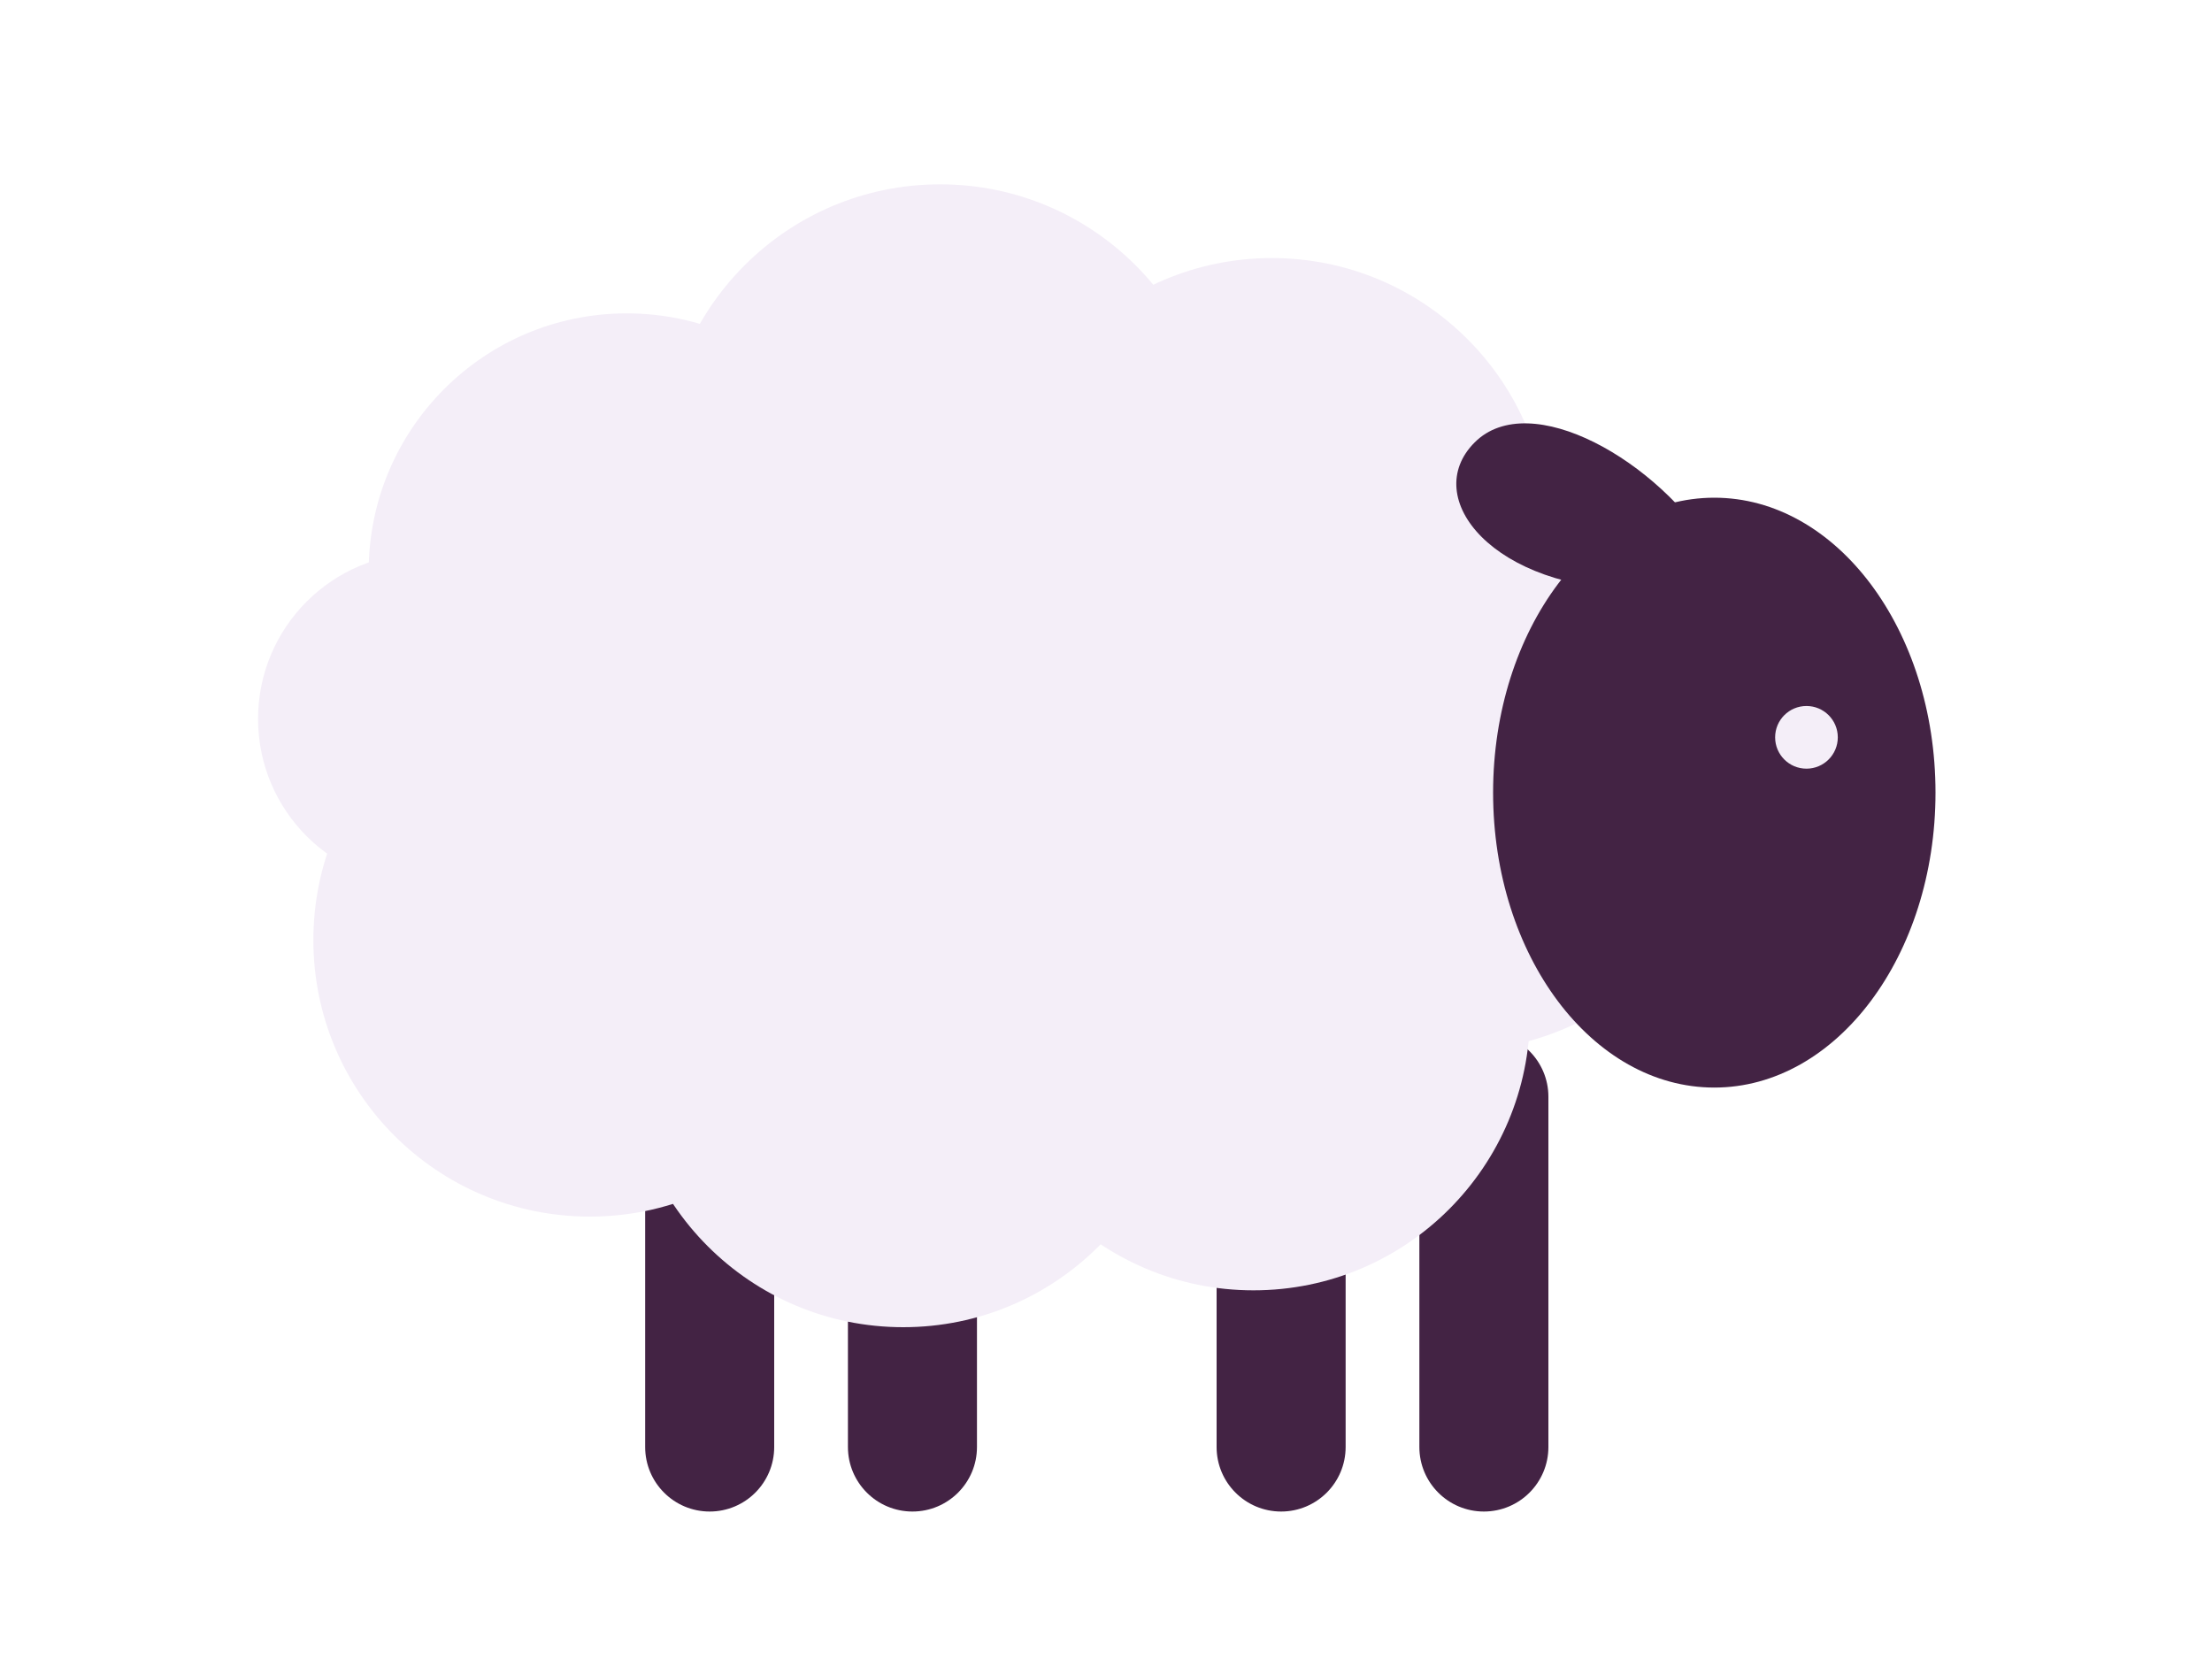
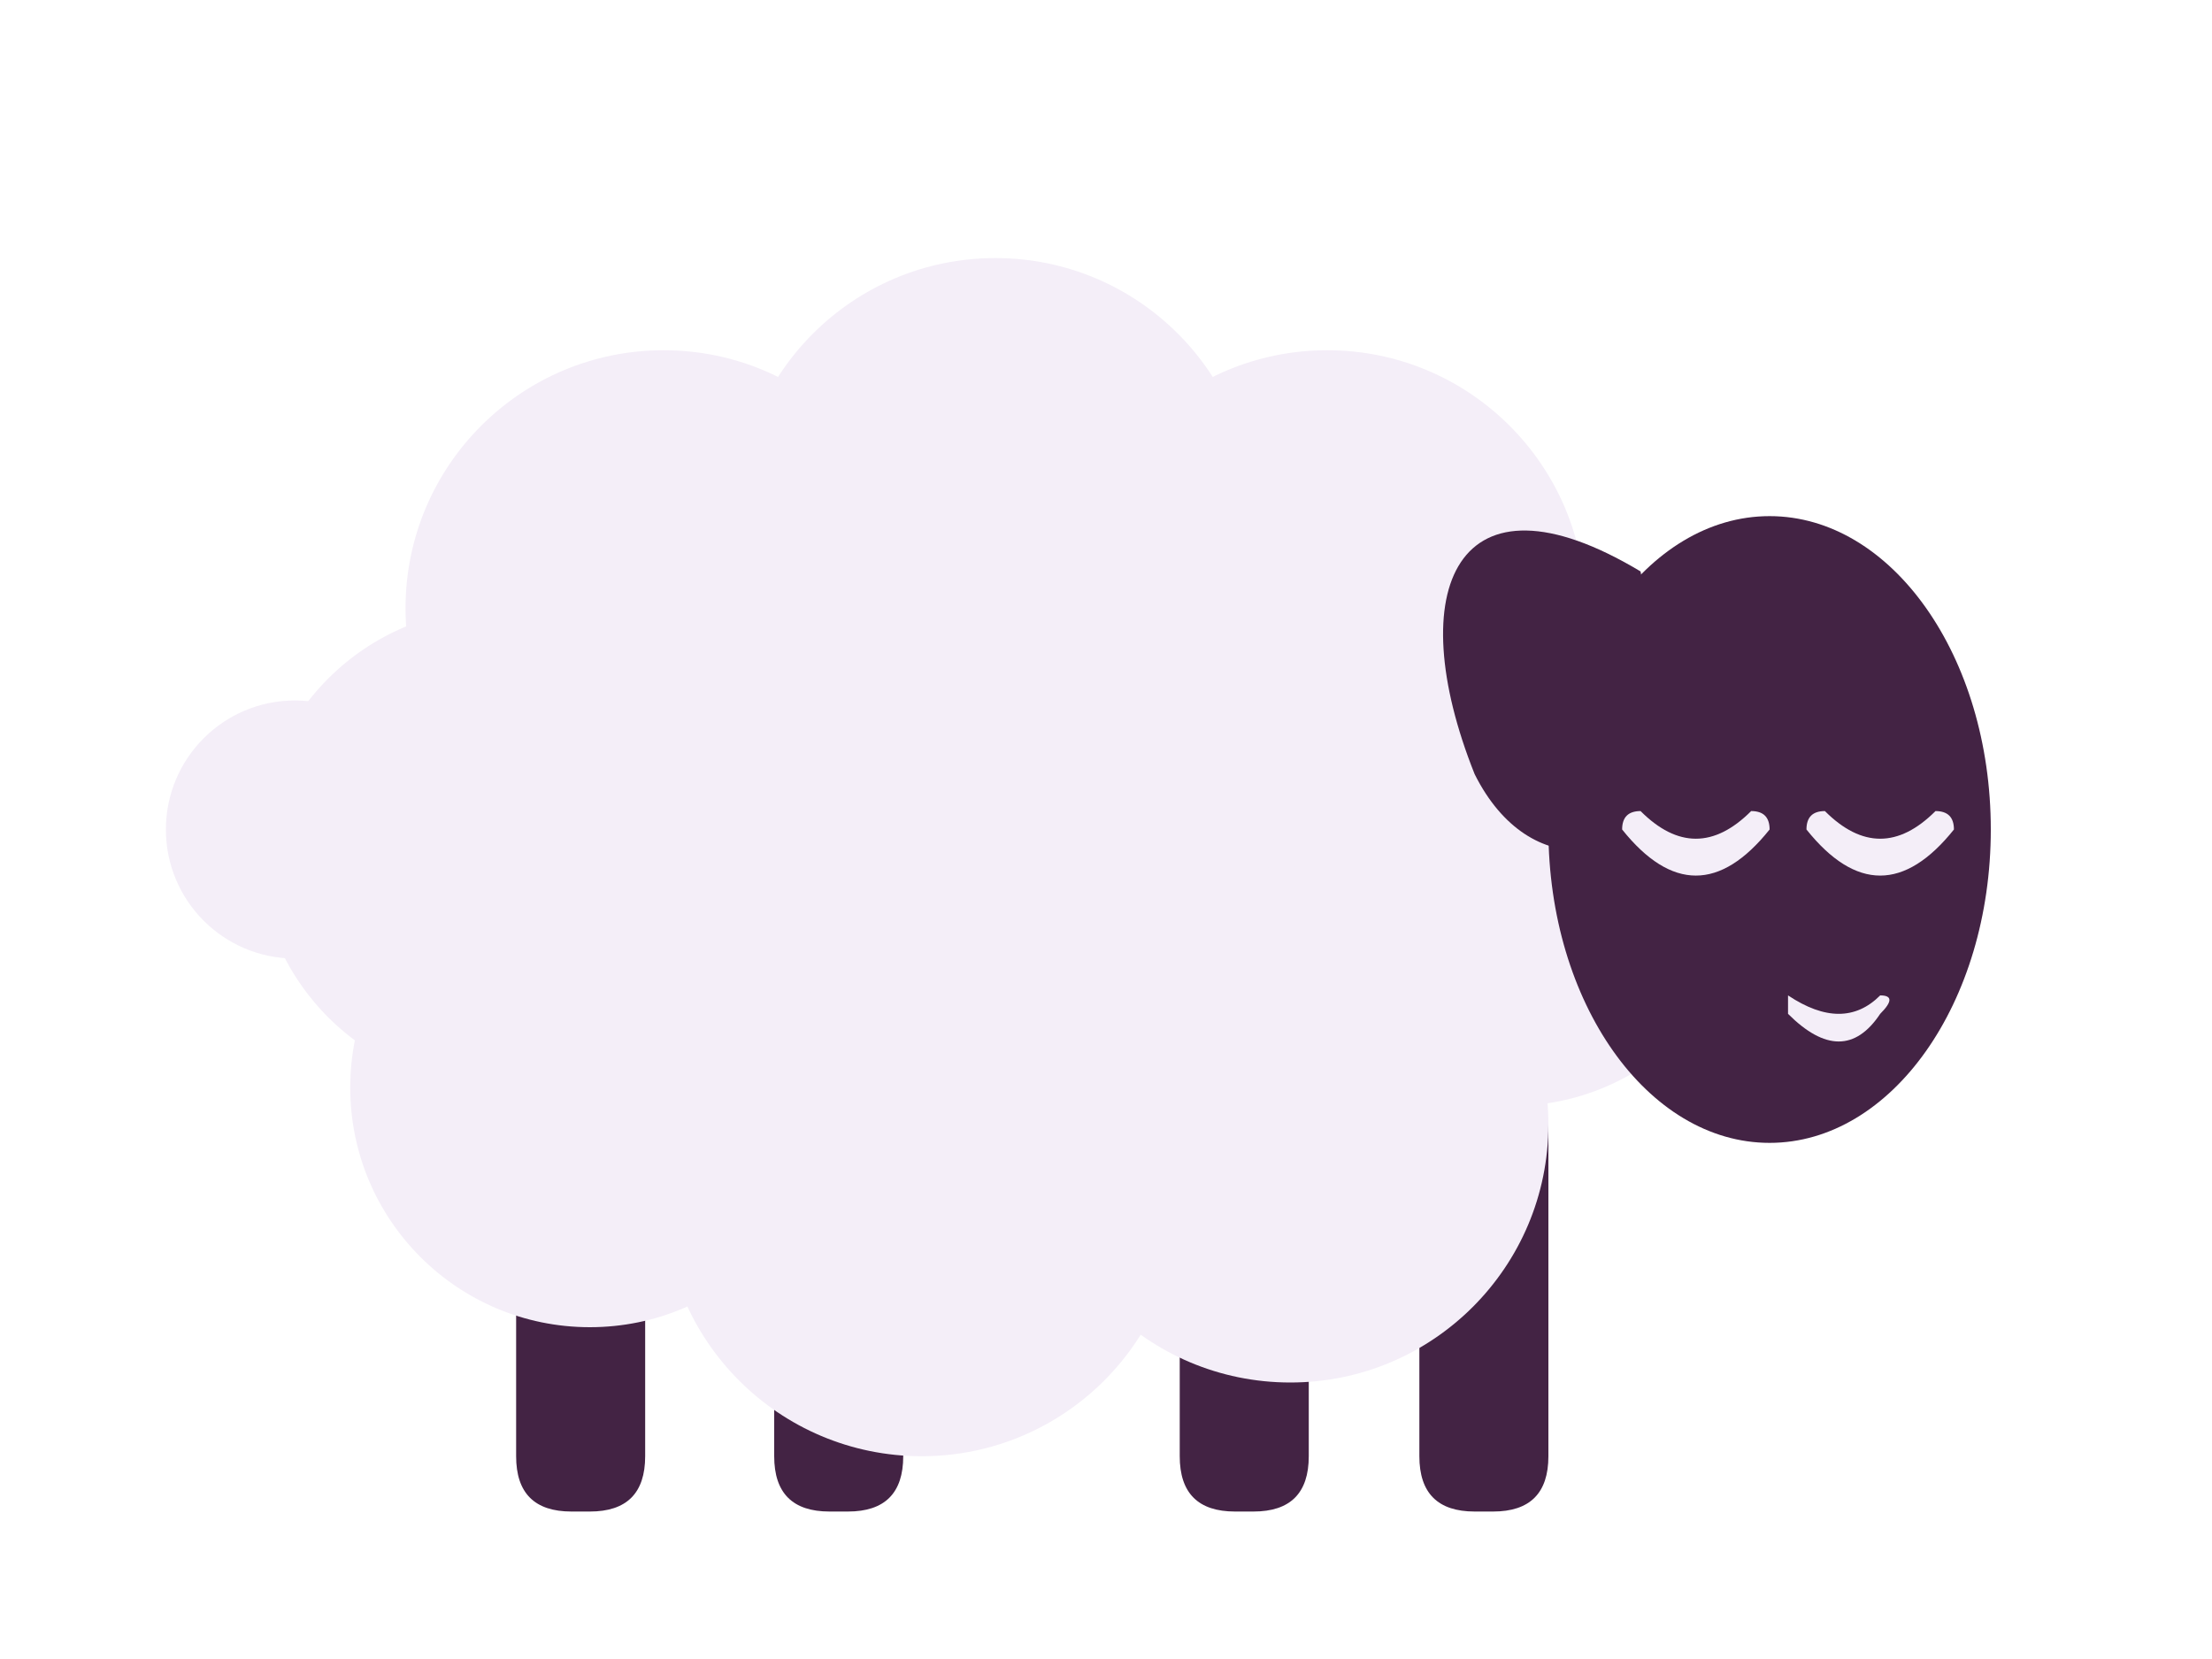
- <svg xmlns="http://www.w3.org/2000/svg" viewBox="0 0 120 90">
-   <g fill="#432344">
-     <rect x="35" y="59" width="7" height="23" rx="3.5" />
-     <rect x="46" y="62" width="7" height="20" rx="3.5" />
-     <rect x="66" y="61" width="7" height="21" rx="3.5" />
-     <rect x="77" y="56" width="7" height="26" rx="3.5" />
+ <svg xmlns="http://www.w3.org/2000/svg" width="120" height="90" viewBox="0 0 120 90">
+   <g id="legs">
+     <path d="M 28 61 H 35 V 79 Q 35 82 32 82 H 31 Q 28 82 28 79 Z" fill="#432344" />
+     <path d="M 42 61 H 49 V 79 Q 49 82 46 82 H 45 Q 42 82 42 79 Z" fill="#432344" />
+     <path d="M 64 61 H 71 V 79 Q 71 82 68 82 H 67 Q 64 82 64 79 Z" fill="#432344" />
+     <path d="M 77 61 H 84 V 79 Q 84 82 81 82 H 80 Q 77 82 77 79 Z" fill="#432344" />
  </g>
-   <g fill="#F4EEF8">
-     <circle cx="23" cy="39" r="9" />
-     <circle cx="34" cy="31" r="14" />
-     <circle cx="51" cy="25" r="15" />
-     <circle cx="69" cy="29" r="15" />
-     <circle cx="79" cy="42" r="15" />
-     <circle cx="68" cy="55" r="15" />
-     <circle cx="49" cy="57" r="15" />
-     <circle cx="32" cy="51" r="15" />
-     <ellipse cx="52" cy="43" rx="29" ry="22" />
+   <g id="wool">
+     <ellipse cx="54" cy="48" rx="32" ry="23" fill="#F4EEF8" />
+     <circle cx="27" cy="46" r="13" fill="#F4EEF8" />
+     <circle cx="36" cy="33" r="14" fill="#F4EEF8" />
+     <circle cx="54" cy="28" r="14" fill="#F4EEF8" />
+     <circle cx="72" cy="33" r="14" fill="#F4EEF8" />
+     <circle cx="82" cy="47" r="13" fill="#F4EEF8" />
+     <circle cx="70" cy="61" r="14" fill="#F4EEF8" />
+     <circle cx="50" cy="65" r="14" fill="#F4EEF8" />
+     <circle cx="32" cy="59" r="13" fill="#F4EEF8" />
+     <circle cx="16" cy="45" r="7" fill="#F4EEF8" />
  </g>
-   <ellipse cx="93" cy="43" rx="12" ry="16" fill="#432344" />
-   <path d="M 89 32 C 81 32 77 27 80 24 C 83 21 90 25 93 30 Z" fill="#432344" />
-   <circle cx="98" cy="40" r="1.7" fill="#F4EEF8" />
+   <g id="face">
+     <ellipse cx="96" cy="45" rx="12" ry="17" fill="#432344" />
+     <path d="M 89 31 C 79 25 76 32 80 42 C 83 48 89 47 91 42 Z" fill="#432344" />
+     <path d="M 89 44 Q 92 47 95 44 Q 96 44 96 45 Q 92 50 88 45 Q 88 44 89 44 Z M 99 44 Q 102 47 105 44 Q 106 44 106 45 Q 102 50 98 45 Q 98 44 99 44 Z" fill="#F4EEF8" />
+     <path d="M 97 54 Q 100 56 102 54 Q 103 54 102 55 Q 100 58 97 55 Z" fill="#F4EEF8" />
+   </g>
</svg>
